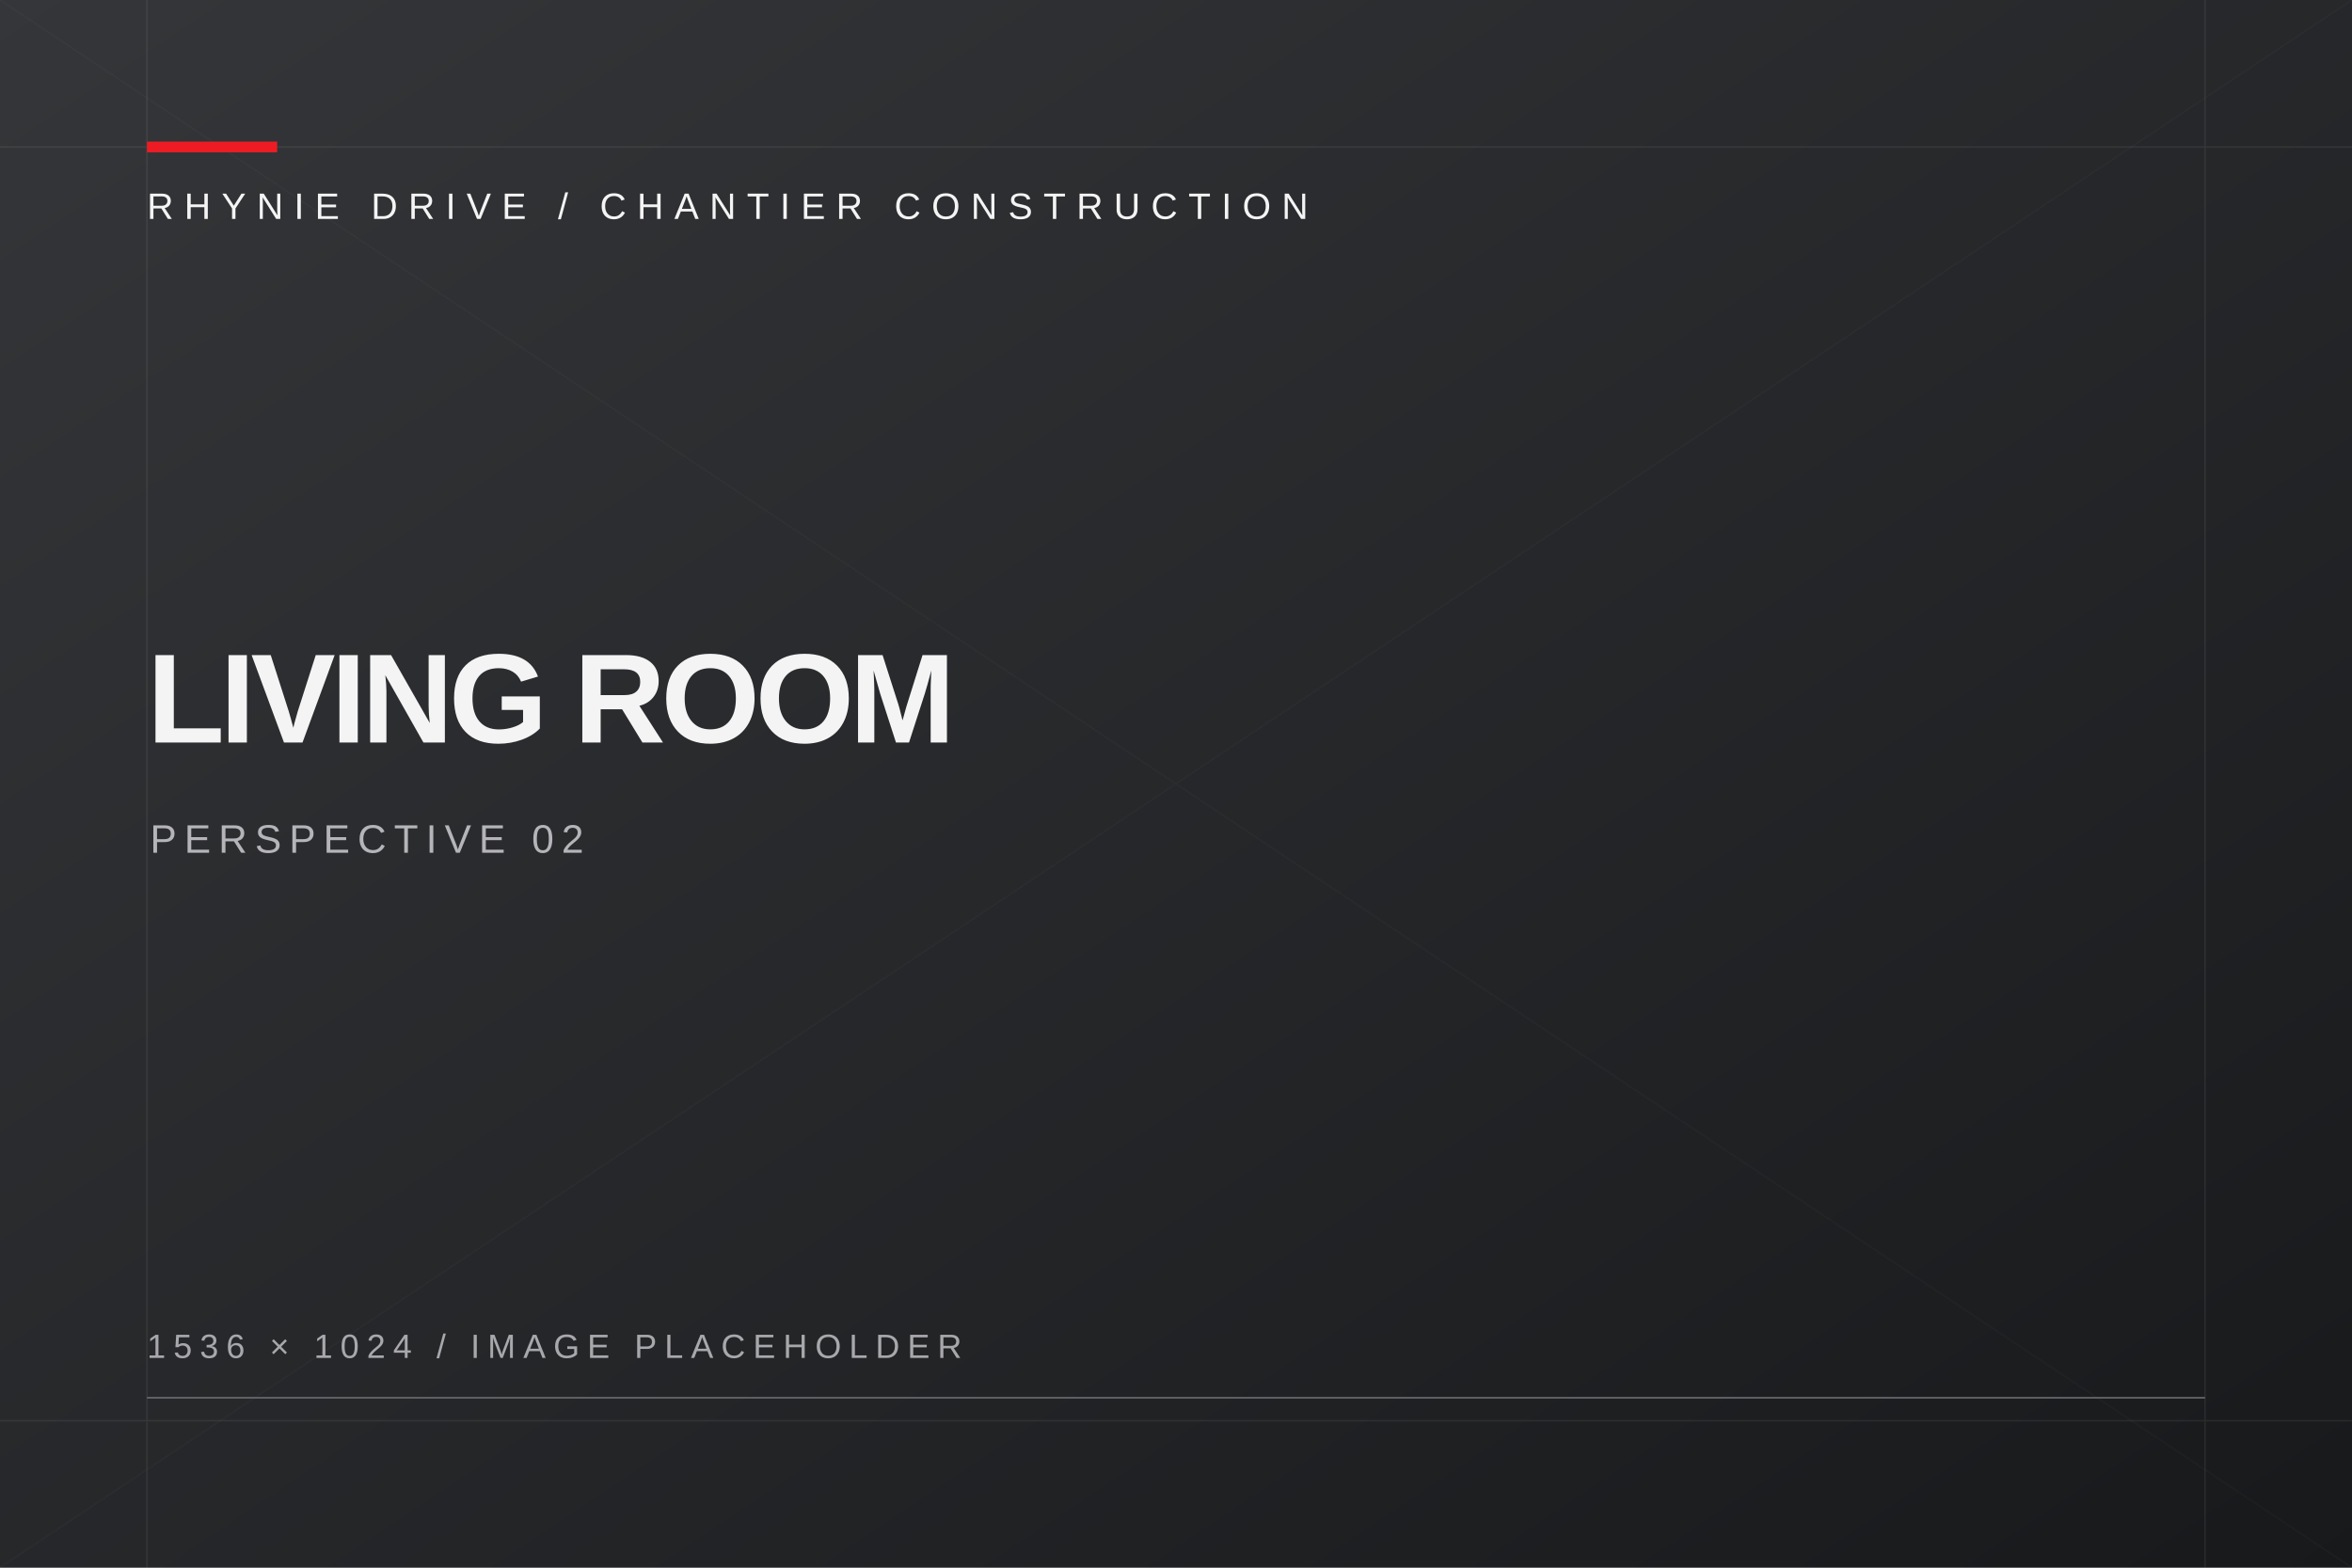
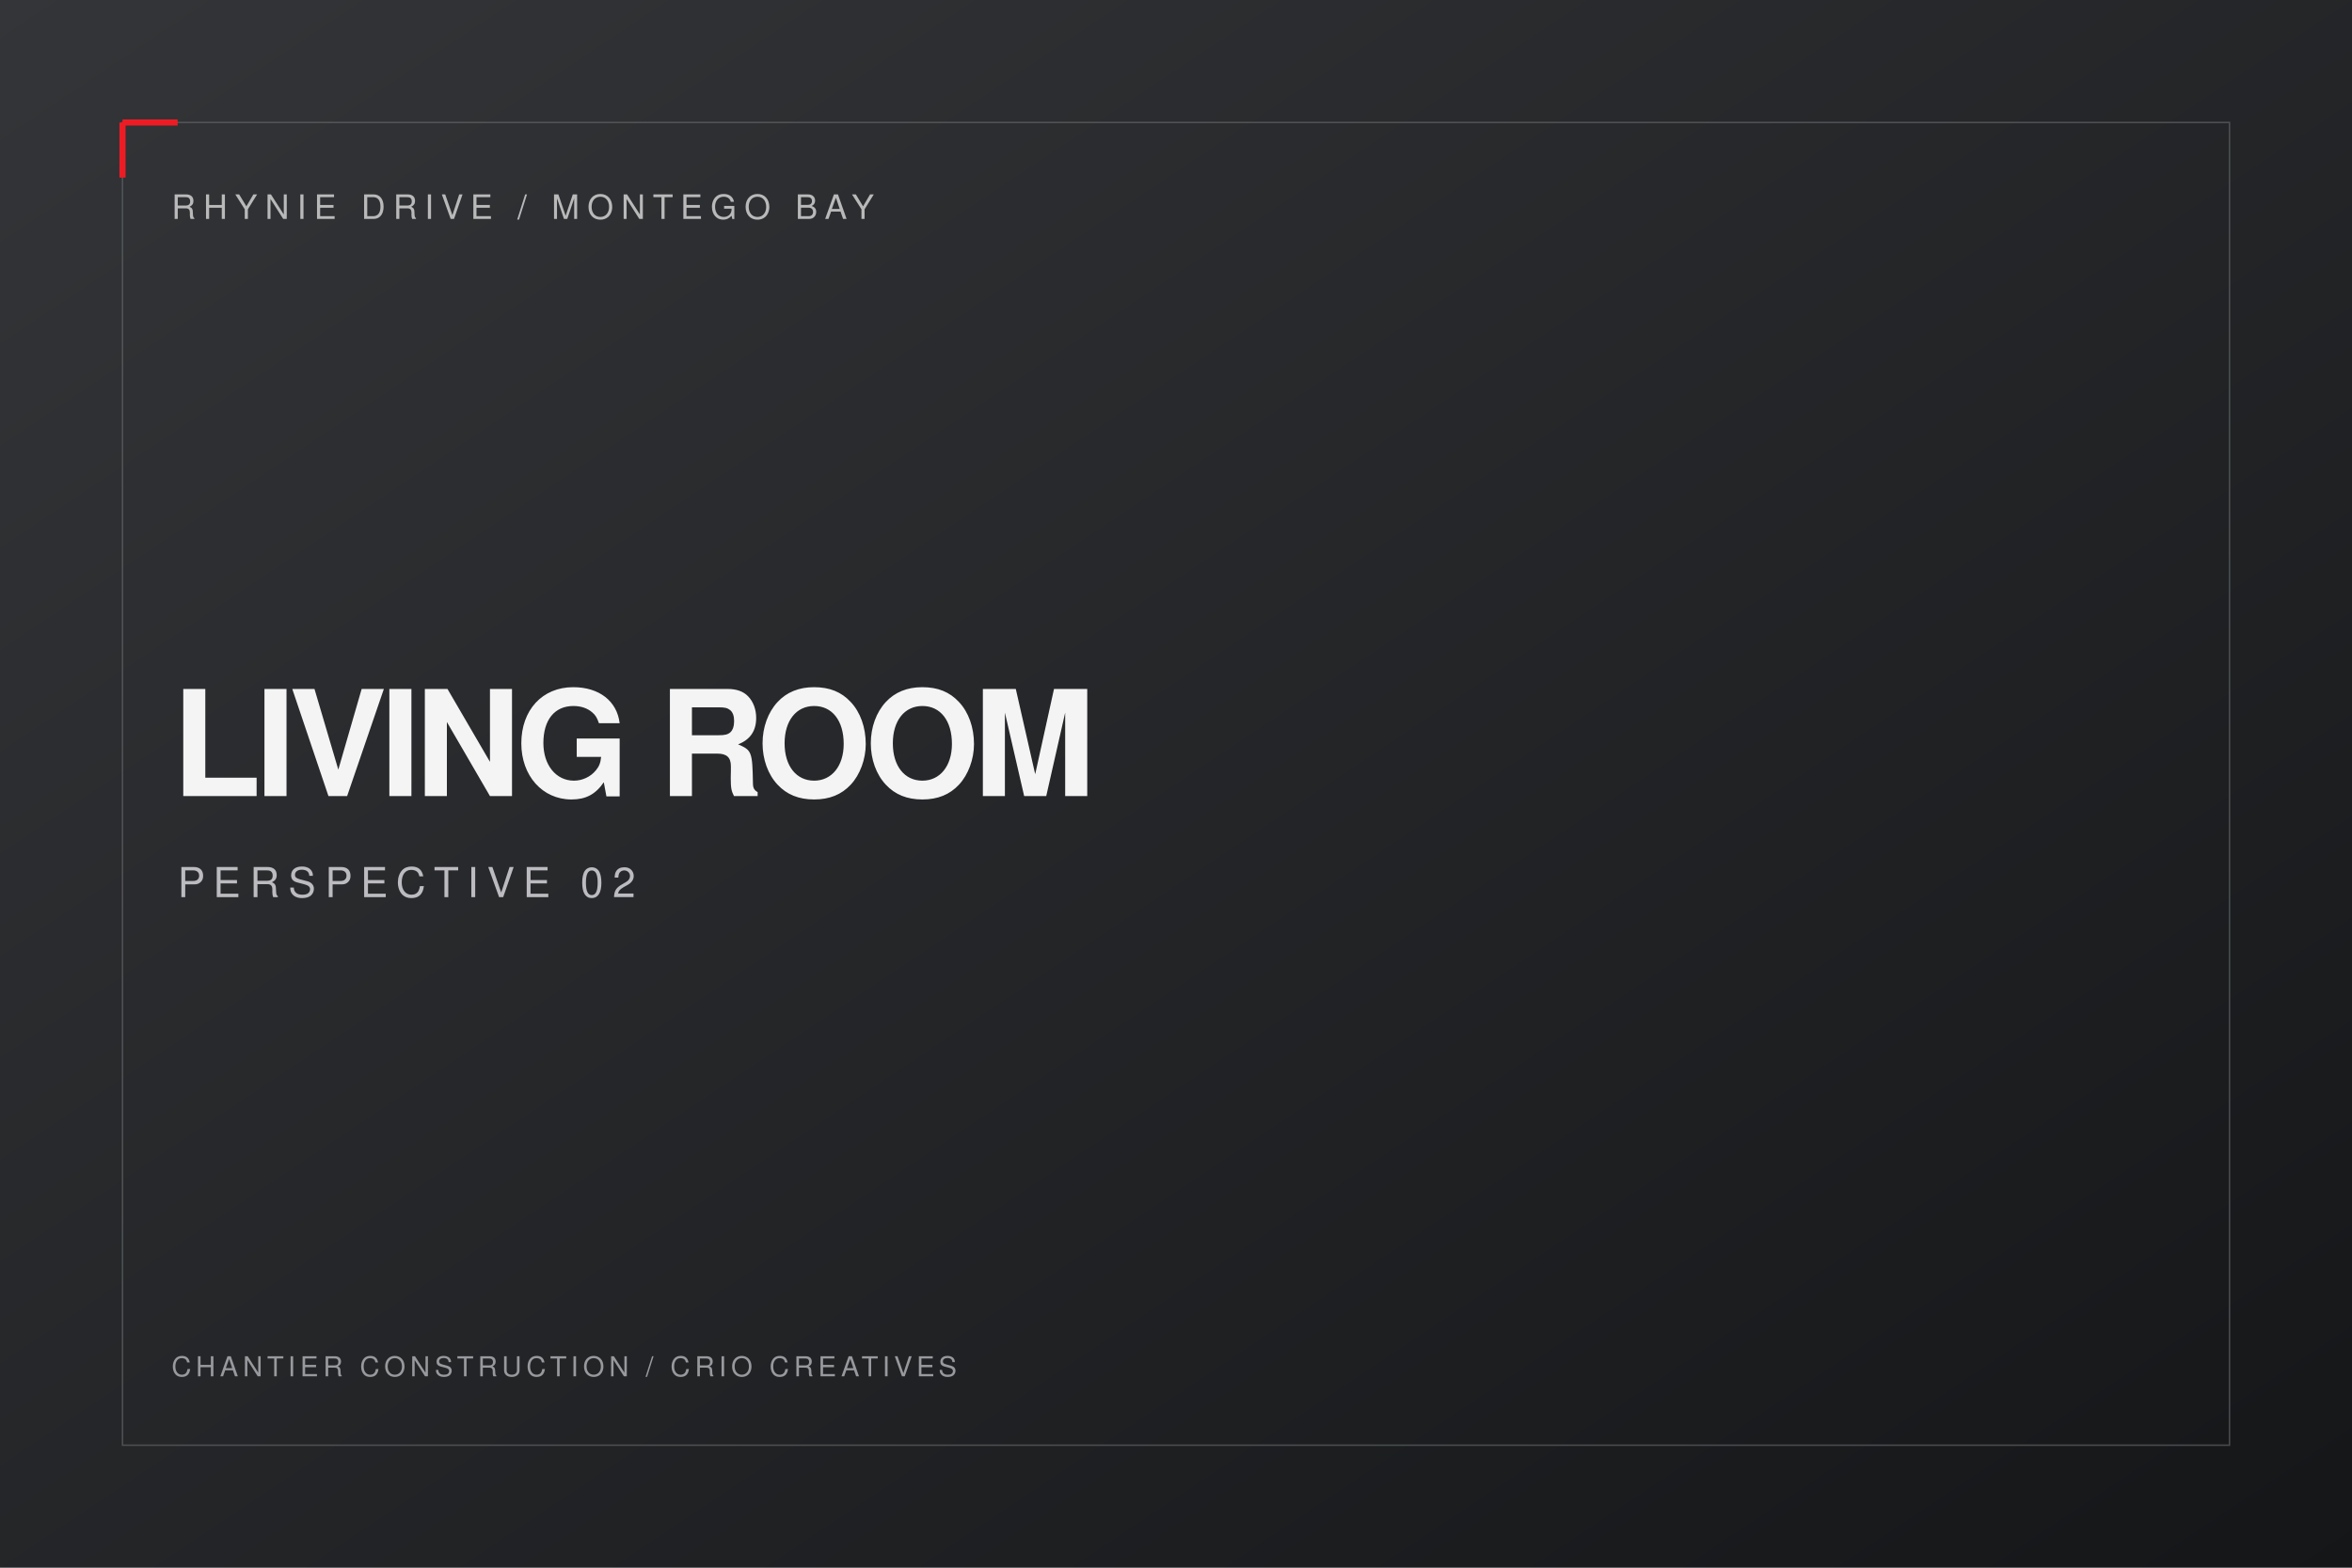
- <svg xmlns="http://www.w3.org/2000/svg" width="1536" height="1024" viewBox="0 0 1536 1024" role="img" aria-label="LIVING ROOM image placeholder">
+ <svg xmlns="http://www.w3.org/2000/svg" width="1536" height="1024" viewBox="0 0 1536 1024" role="img" aria-label="Living Room — Perspective 02">
  <defs>
-     <linearGradient id="g" x1="0" y1="0" x2="1" y2="1">
-       <stop offset="0" stop-color="#343639" />
-       <stop offset="1" stop-color="#18191b" />
+     <linearGradient id="bg" x1="0" y1="0" x2="1" y2="1">
+       <stop offset="0" stop-color="#333538" />
+       <stop offset="1" stop-color="#151618" />
    </linearGradient>
  </defs>
-   <path fill="url(#g)" d="M0 0h1536v1024H0z" />
-   <g fill="none" stroke="#ffffff" stroke-opacity=".07">
-     <path d="M96 0v1024M1440 0v1024M0 96h1536M0 928h1536" />
-     <path d="M0 0l1536 1024M1536 0L0 1024" opacity=".32" />
+   <rect width="1536" height="1024" fill="url(#bg)" />
+   <path d="M80 80h1376v864H80z" fill="none" stroke="#686a6c" stroke-width="1" opacity=".6" />
+   <path d="M80 80h36M80 80v36" stroke="#ed1c24" stroke-width="4" />
+   <g font-family="Helvetica,Arial,sans-serif" fill="#F4F4F4">
+     <text x="112" y="143" font-size="22" letter-spacing="5" fill="#b9b9ba">RHYNIE DRIVE / MONTEGO BAY</text>
+     <text x="112" y="520" font-size="96" font-weight="700" letter-spacing="-4">LIVING ROOM</text>
+     <text x="116" y="586" font-size="27" letter-spacing="6" fill="#bcbcc0">PERSPECTIVE 02</text>
+     <text x="112" y="899" font-size="18" letter-spacing="3" fill="#97999d">CHANTIER CONSTRUCTION / CRIO CREATIVES</text>
  </g>
-   <path d="M96 96h85" stroke="#ed1c24" stroke-width="7" />
-   <g fill="#f4f4f4" font-family="Arial,Helvetica,sans-serif">
-     <text x="96" y="143" font-size="24" letter-spacing="7">RHYNIE DRIVE / CHANTIER CONSTRUCTION</text>
-     <text x="96" y="485" font-size="83" font-weight="700" letter-spacing="-3">LIVING ROOM</text>
-     <text x="98" y="557" font-size="26" fill="#b4b4b9" letter-spacing="5">PERSPECTIVE 02</text>
-     <text x="96" y="887" font-size="22" letter-spacing="5" fill="#a8a8ac">1536 × 1024 / IMAGE PLACEHOLDER</text>
-   </g>
-   <path d="M96 913h1344" stroke="#6d6d70" stroke-width="1" />
</svg>
